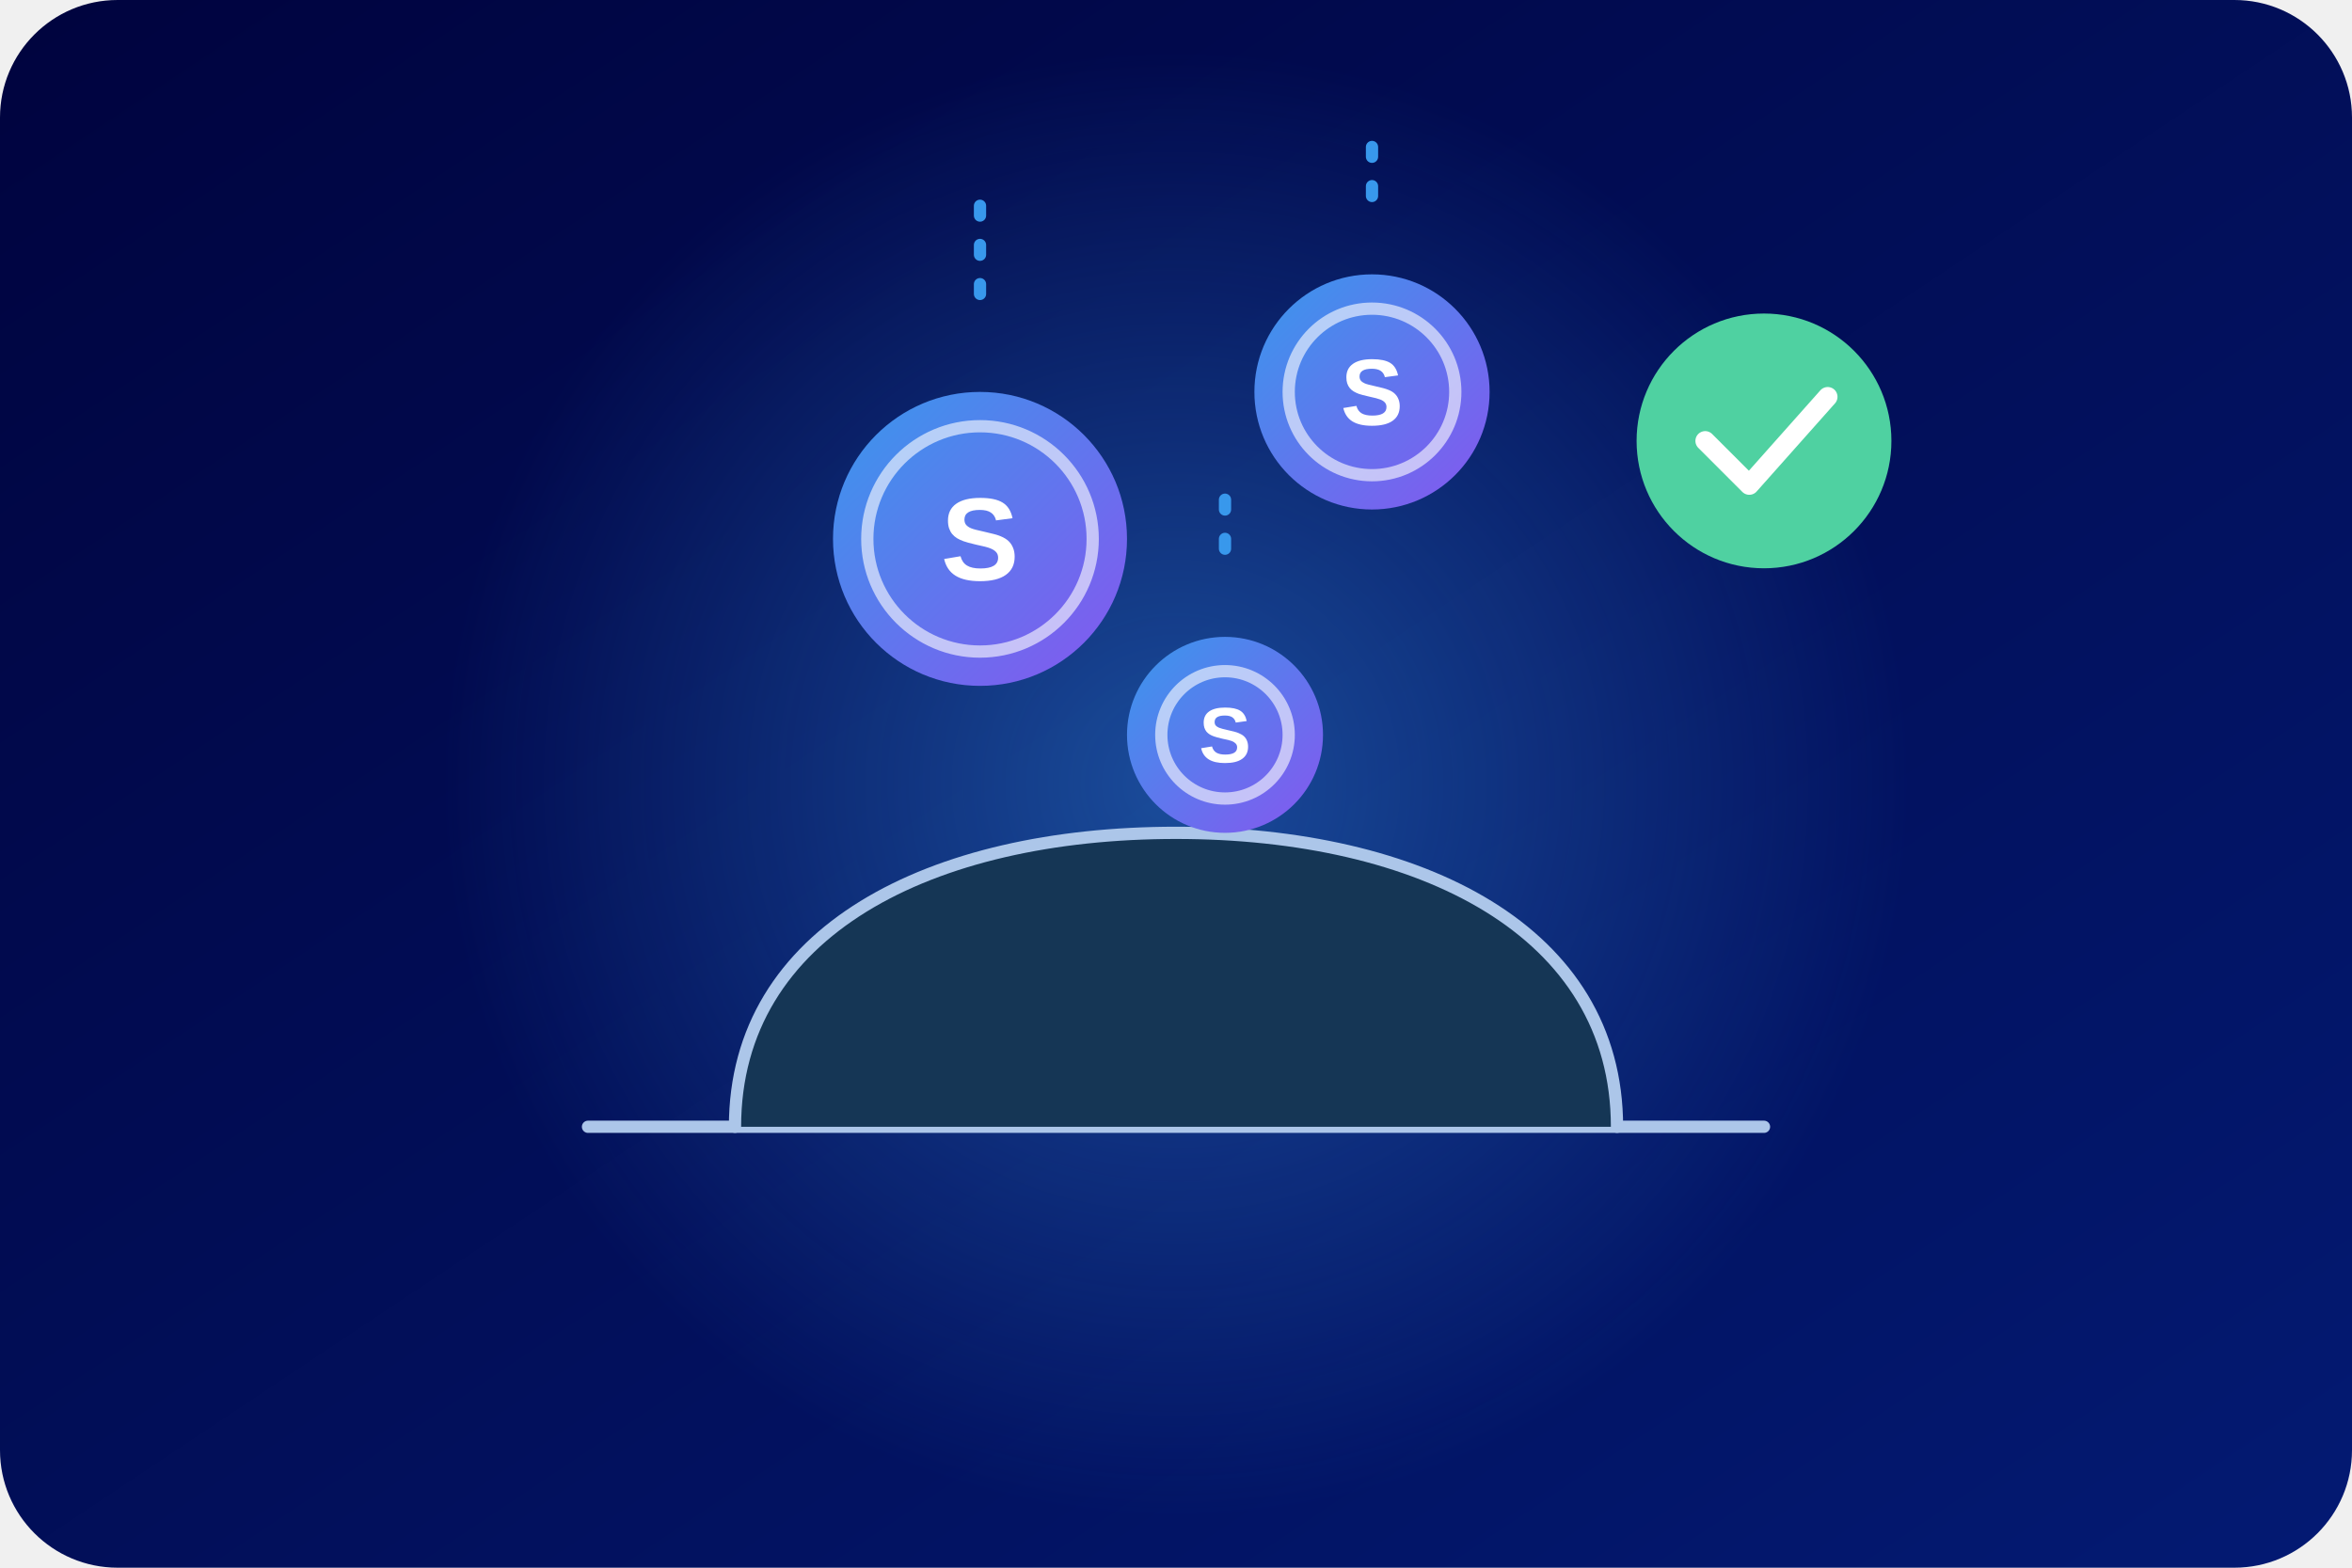
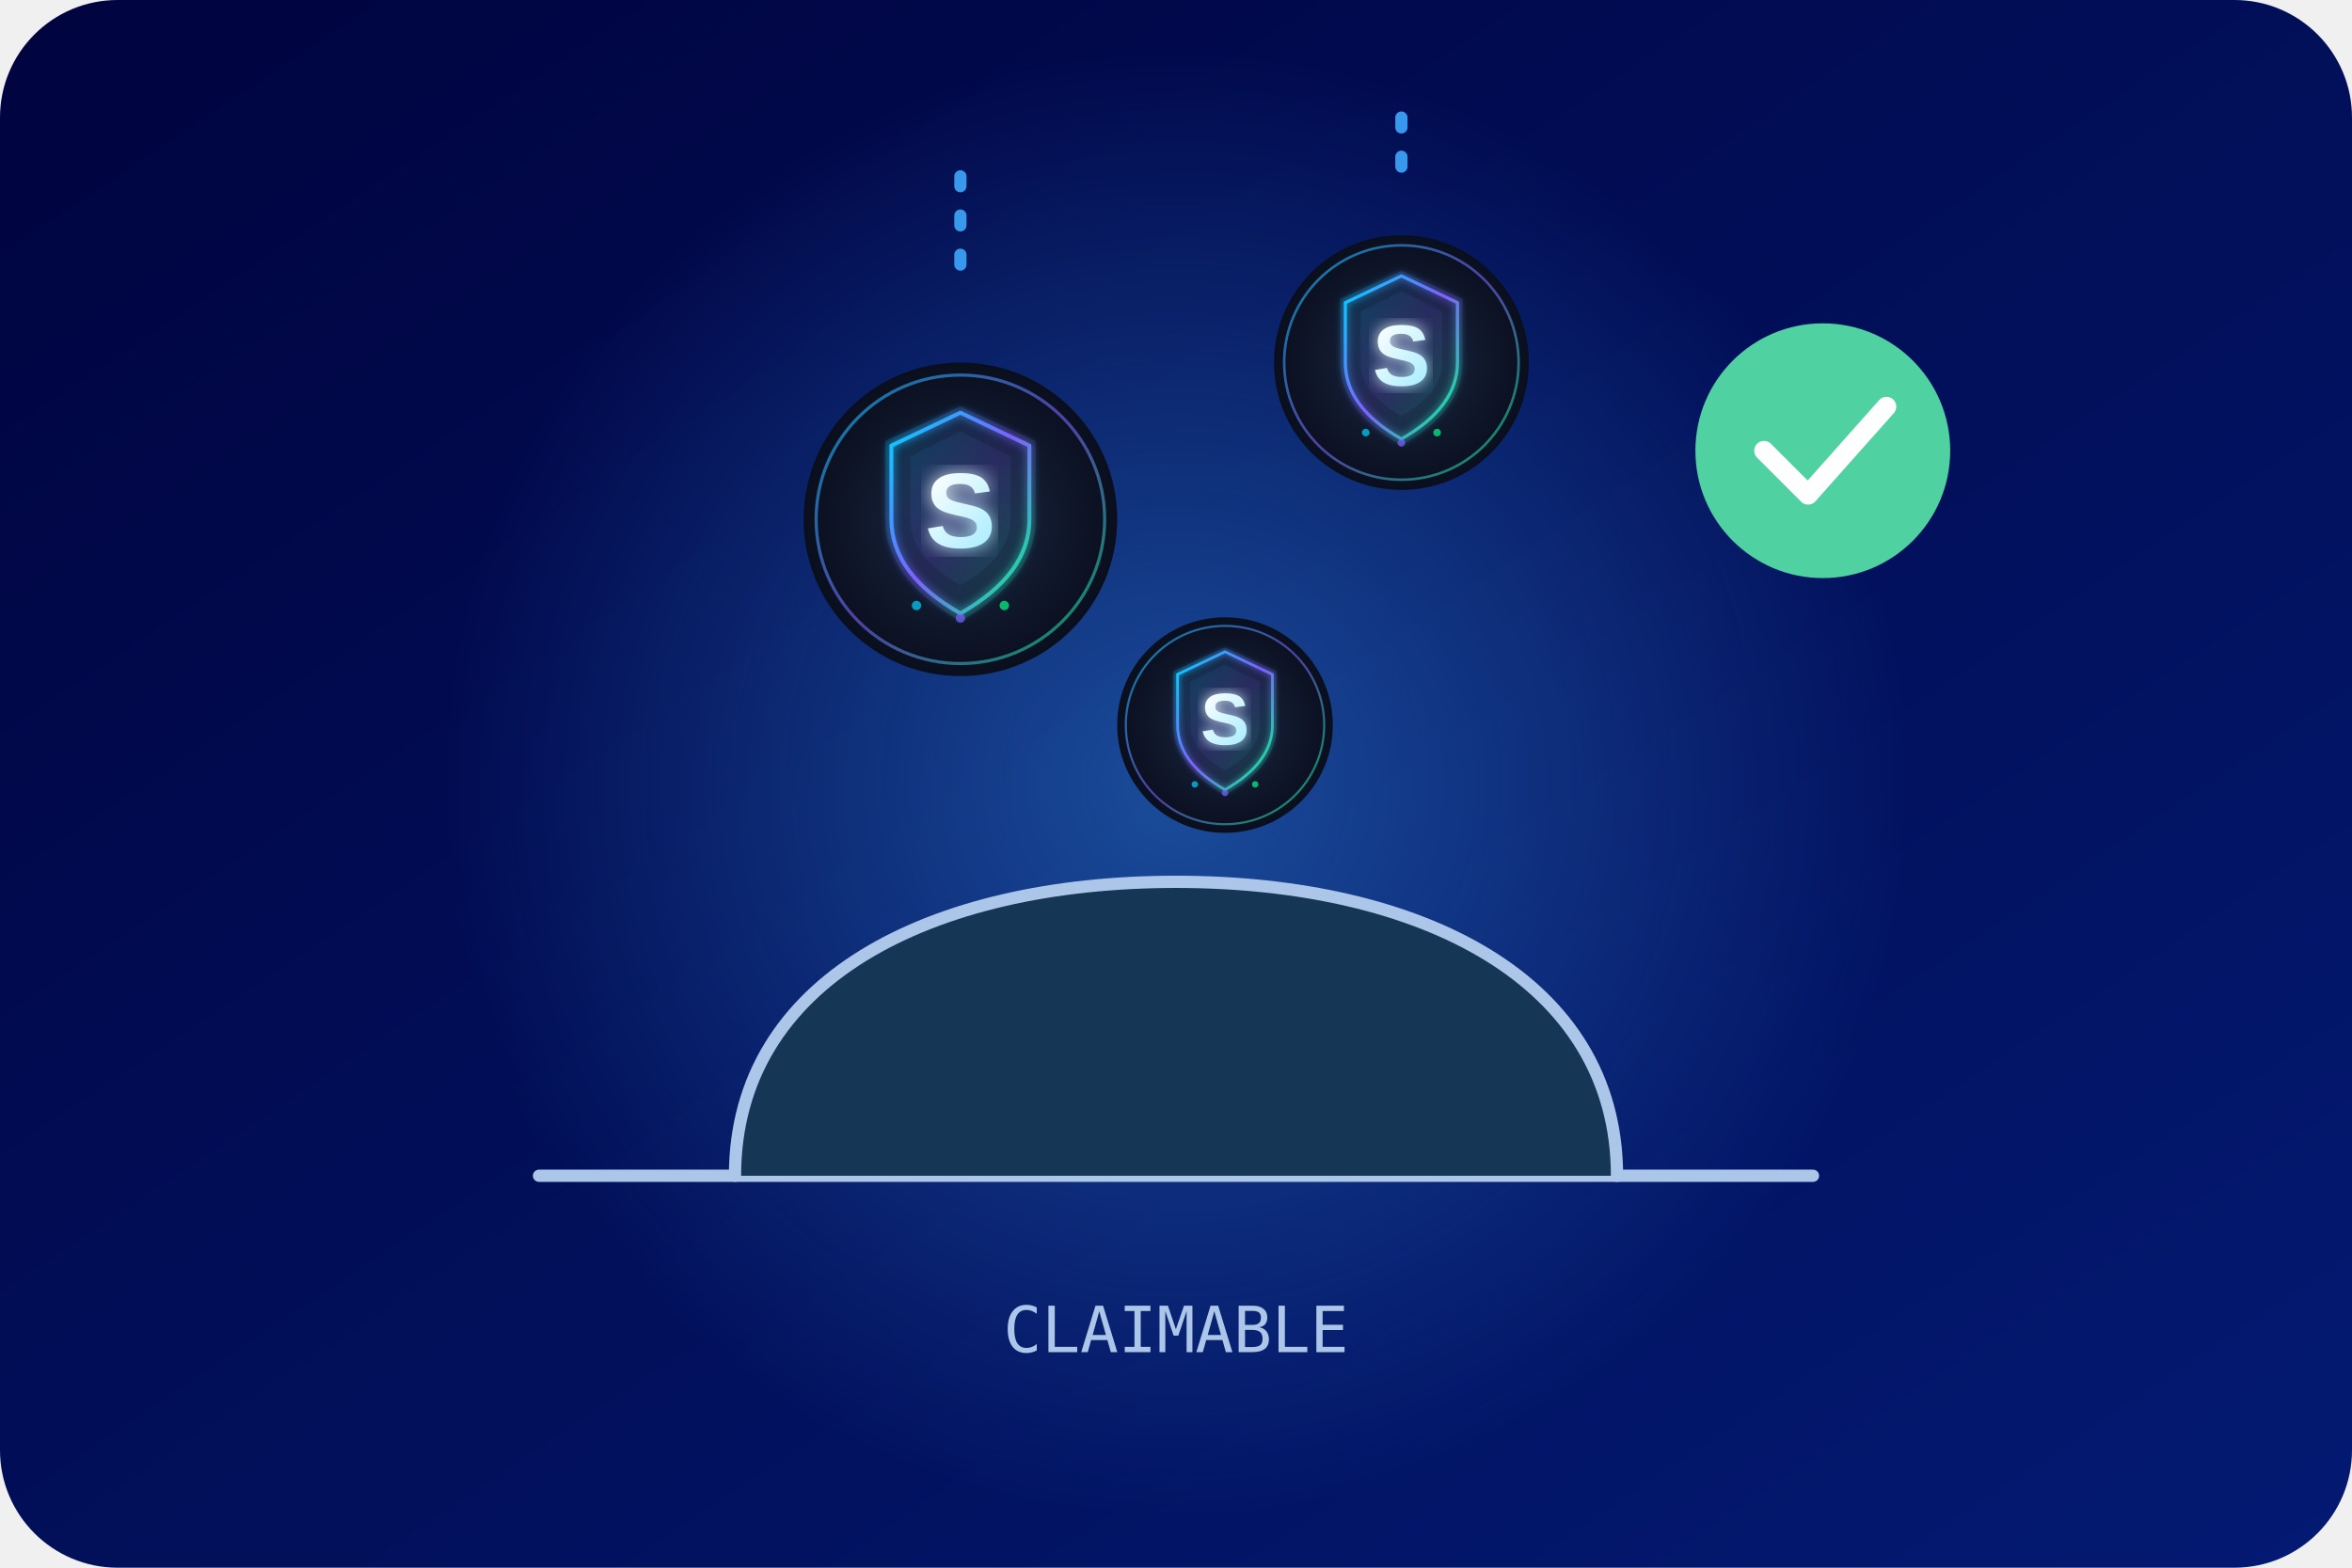
<svg xmlns="http://www.w3.org/2000/svg" width="480" height="320" viewBox="0 0 480 320">
  <defs>
    <linearGradient id="bg" x1="0" y1="0" x2="1" y2="1">
      <stop offset="0" stop-color="#00033E" />
      <stop offset="1" stop-color="#031A73" />
    </linearGradient>
    <linearGradient id="g" x1="0" y1="0" x2="1" y2="1">
      <stop offset="0" stop-color="#3898EC" />
      <stop offset="1" stop-color="#8656EF" />
    </linearGradient>
    <radialGradient id="glow">
      <stop offset="0" stop-color="#3898EC" stop-opacity=".45" />
      <stop offset="1" stop-color="#3898EC" stop-opacity="0" />
    </radialGradient>
  </defs>
  <rect width="480" height="320" rx="24" fill="url(#bg)" />
  <circle cx="240" cy="160" r="150" fill="url(#glow)" />
  <g fill="none" stroke="#ACC6E9" stroke-width="2.5" stroke-linecap="round" stroke-linejoin="round">
-     <path d="M120 230h240" />
-     <path d="M150 230c0-40 40-60 90-60s90 20 90 60" fill="#153655" />
-     <circle cx="200" cy="110" r="30" fill="url(#g)" stroke="none" />
-     <circle cx="200" cy="110" r="23" stroke="#FFFFFF" stroke-opacity=".6" />
-     <text x="200" y="118.4" font-family="DM Sans,Arial" font-weight="700" font-size="24.0" fill="#FFFFFF" stroke="none" text-anchor="middle">S</text>
-     <circle cx="280" cy="80" r="24" fill="url(#g)" stroke="none" />
-     <circle cx="280" cy="80" r="17" stroke="#FFFFFF" stroke-opacity=".6" />
-     <text x="280" y="86.72" font-family="DM Sans,Arial" font-weight="700" font-size="19.2" fill="#FFFFFF" stroke="none" text-anchor="middle">S</text>
-     <circle cx="250" cy="150" r="20" fill="url(#g)" stroke="none" />
-     <circle cx="250" cy="150" r="13" stroke="#FFFFFF" stroke-opacity=".6" />
-     <text x="250" y="155.6" font-family="DM Sans,Arial" font-weight="700" font-size="16.0" fill="#FFFFFF" stroke="none" text-anchor="middle">S</text>
-     <circle cx="360" cy="90" r="26" fill="#4FD1A1" stroke="none" />
-     <path d="M348 90l9 9 16-18" stroke="#FFFFFF" stroke-width="4" />
-     <path d="M200 60v-20M280 40v-14M250 112v-10" stroke="#3898EC" stroke-dasharray="2 6" />
+     <path d="M110 240h260" />
+     <path d="M150 240c0-40 40-60 90-60s90 20 90 60" fill="#153655" />
+     <svg x="164" y="74" width="64" height="64" viewBox="0 0 200 200" preserveAspectRatio="xMidYMid meet" stroke="none" stroke-width="0">
+       <defs>
+         <radialGradient id="savior_bg" cx="50%" cy="50%" r="50%">
+           <stop offset="0%" stop-color="#1a2744" />
+           <stop offset="100%" stop-color="#0a0f1e" />
+         </radialGradient>
+         <linearGradient id="savior_shieldGrad" x1="0%" y1="0%" x2="100%" y2="100%">
+           <stop offset="0%" stop-color="#00d4ff" />
+           <stop offset="50%" stop-color="#7b61ff" />
+           <stop offset="100%" stop-color="#00ff87" />
+         </linearGradient>
+         <linearGradient id="savior_sGrad" x1="0%" y1="0%" x2="100%" y2="100%">
+           <stop offset="0%" stop-color="#ffffff" />
+           <stop offset="100%" stop-color="#a8edff" />
+         </linearGradient>
+         <filter id="savior_glow">
+           <feGaussianBlur stdDeviation="3" result="blur" />
+           <feMerge>
+             <feMergeNode in="blur" />
+             <feMergeNode in="SourceGraphic" />
+           </feMerge>
+         </filter>
+         <filter id="savior_softglow">
+           <feGaussianBlur stdDeviation="6" result="blur" />
+           <feMerge>
+             <feMergeNode in="blur" />
+             <feMergeNode in="SourceGraphic" />
+           </feMerge>
+         </filter>
+       </defs>
+       <circle cx="100" cy="100" r="100" fill="url(#savior_bg)" />
+       <circle cx="100" cy="100" r="92" fill="none" stroke="url(#savior_shieldGrad)" stroke-width="2" opacity="0.6" />
+       <path d="M100 28 L148 50 L148 100 Q148 138 100 165 Q52 138 52 100 L52 50 Z" fill="url(#savior_shieldGrad)" opacity="0.15" />
+       <path d="M100 32 L144 53 L144 100 Q144 135 100 160 Q56 135 56 100 L56 53 Z" fill="none" stroke="url(#savior_shieldGrad)" stroke-width="2.5" filter="url(#savior_glow)" />
+       <path d="M100 44 L132 60 L132 100 Q132 124 100 142 Q68 124 68 100 L68 60 Z" fill="url(#savior_shieldGrad)" opacity="0.08" />
+       <text x="100" y="118" font-family="'Arial Black', Arial, sans-serif" font-size="68" font-weight="900" text-anchor="middle" fill="url(#savior_sGrad)" filter="url(#savior_softglow)" letter-spacing="-2">S</text>
+       <circle cx="72" cy="155" r="3" fill="#00d4ff" opacity="0.7" />
+       <circle cx="100" cy="163" r="3" fill="#7b61ff" opacity="0.7" />
+       <circle cx="128" cy="155" r="3" fill="#00ff87" opacity="0.7" />
+     </svg>
+     <svg x="260" y="48" width="52" height="52" viewBox="0 0 200 200" preserveAspectRatio="xMidYMid meet" stroke="none" stroke-width="0">
+       <defs>
+         <radialGradient id="savior_bg" cx="50%" cy="50%" r="50%">
+           <stop offset="0%" stop-color="#1a2744" />
+           <stop offset="100%" stop-color="#0a0f1e" />
+         </radialGradient>
+         <linearGradient id="savior_shieldGrad" x1="0%" y1="0%" x2="100%" y2="100%">
+           <stop offset="0%" stop-color="#00d4ff" />
+           <stop offset="50%" stop-color="#7b61ff" />
+           <stop offset="100%" stop-color="#00ff87" />
+         </linearGradient>
+         <linearGradient id="savior_sGrad" x1="0%" y1="0%" x2="100%" y2="100%">
+           <stop offset="0%" stop-color="#ffffff" />
+           <stop offset="100%" stop-color="#a8edff" />
+         </linearGradient>
+         <filter id="savior_glow">
+           <feGaussianBlur stdDeviation="3" result="blur" />
+           <feMerge>
+             <feMergeNode in="blur" />
+             <feMergeNode in="SourceGraphic" />
+           </feMerge>
+         </filter>
+         <filter id="savior_softglow">
+           <feGaussianBlur stdDeviation="6" result="blur" />
+           <feMerge>
+             <feMergeNode in="blur" />
+             <feMergeNode in="SourceGraphic" />
+           </feMerge>
+         </filter>
+       </defs>
+       <circle cx="100" cy="100" r="100" fill="url(#savior_bg)" />
+       <circle cx="100" cy="100" r="92" fill="none" stroke="url(#savior_shieldGrad)" stroke-width="2" opacity="0.6" />
+       <path d="M100 28 L148 50 L148 100 Q148 138 100 165 Q52 138 52 100 L52 50 Z" fill="url(#savior_shieldGrad)" opacity="0.15" />
+       <path d="M100 32 L144 53 L144 100 Q144 135 100 160 Q56 135 56 100 L56 53 Z" fill="none" stroke="url(#savior_shieldGrad)" stroke-width="2.5" filter="url(#savior_glow)" />
+       <path d="M100 44 L132 60 L132 100 Q132 124 100 142 Q68 124 68 100 L68 60 Z" fill="url(#savior_shieldGrad)" opacity="0.08" />
+       <text x="100" y="118" font-family="'Arial Black', Arial, sans-serif" font-size="68" font-weight="900" text-anchor="middle" fill="url(#savior_sGrad)" filter="url(#savior_softglow)" letter-spacing="-2">S</text>
+       <circle cx="72" cy="155" r="3" fill="#00d4ff" opacity="0.7" />
+       <circle cx="100" cy="163" r="3" fill="#7b61ff" opacity="0.7" />
+       <circle cx="128" cy="155" r="3" fill="#00ff87" opacity="0.7" />
+     </svg>
+     <svg x="228" y="126" width="44" height="44" viewBox="0 0 200 200" preserveAspectRatio="xMidYMid meet" stroke="none" stroke-width="0">
+       <defs>
+         <radialGradient id="savior_bg" cx="50%" cy="50%" r="50%">
+           <stop offset="0%" stop-color="#1a2744" />
+           <stop offset="100%" stop-color="#0a0f1e" />
+         </radialGradient>
+         <linearGradient id="savior_shieldGrad" x1="0%" y1="0%" x2="100%" y2="100%">
+           <stop offset="0%" stop-color="#00d4ff" />
+           <stop offset="50%" stop-color="#7b61ff" />
+           <stop offset="100%" stop-color="#00ff87" />
+         </linearGradient>
+         <linearGradient id="savior_sGrad" x1="0%" y1="0%" x2="100%" y2="100%">
+           <stop offset="0%" stop-color="#ffffff" />
+           <stop offset="100%" stop-color="#a8edff" />
+         </linearGradient>
+         <filter id="savior_glow">
+           <feGaussianBlur stdDeviation="3" result="blur" />
+           <feMerge>
+             <feMergeNode in="blur" />
+             <feMergeNode in="SourceGraphic" />
+           </feMerge>
+         </filter>
+         <filter id="savior_softglow">
+           <feGaussianBlur stdDeviation="6" result="blur" />
+           <feMerge>
+             <feMergeNode in="blur" />
+             <feMergeNode in="SourceGraphic" />
+           </feMerge>
+         </filter>
+       </defs>
+       <circle cx="100" cy="100" r="100" fill="url(#savior_bg)" />
+       <circle cx="100" cy="100" r="92" fill="none" stroke="url(#savior_shieldGrad)" stroke-width="2" opacity="0.6" />
+       <path d="M100 28 L148 50 L148 100 Q148 138 100 165 Q52 138 52 100 L52 50 Z" fill="url(#savior_shieldGrad)" opacity="0.15" />
+       <path d="M100 32 L144 53 L144 100 Q144 135 100 160 Q56 135 56 100 L56 53 Z" fill="none" stroke="url(#savior_shieldGrad)" stroke-width="2.5" filter="url(#savior_glow)" />
+       <path d="M100 44 L132 60 L132 100 Q132 124 100 142 Q68 124 68 100 L68 60 Z" fill="url(#savior_shieldGrad)" opacity="0.08" />
+       <text x="100" y="118" font-family="'Arial Black', Arial, sans-serif" font-size="68" font-weight="900" text-anchor="middle" fill="url(#savior_sGrad)" filter="url(#savior_softglow)" letter-spacing="-2">S</text>
+       <circle cx="72" cy="155" r="3" fill="#00d4ff" opacity="0.7" />
+       <circle cx="100" cy="163" r="3" fill="#7b61ff" opacity="0.7" />
+       <circle cx="128" cy="155" r="3" fill="#00ff87" opacity="0.7" />
+     </svg>
+     <circle cx="372" cy="92" r="26" fill="#4FD1A1" stroke="none" />
+     <path d="M360 92l9 9 16-18" stroke="#FFFFFF" stroke-width="4" />
+     <path d="M196 54v-20M286 34v-10" stroke="#3898EC" stroke-dasharray="2 6" />
+     <text x="240" y="276" font-family="Space Mono,monospace" font-size="13" fill="#ACC6E9" stroke="none" text-anchor="middle">CLAIMABLE</text>
  </g>
</svg>
